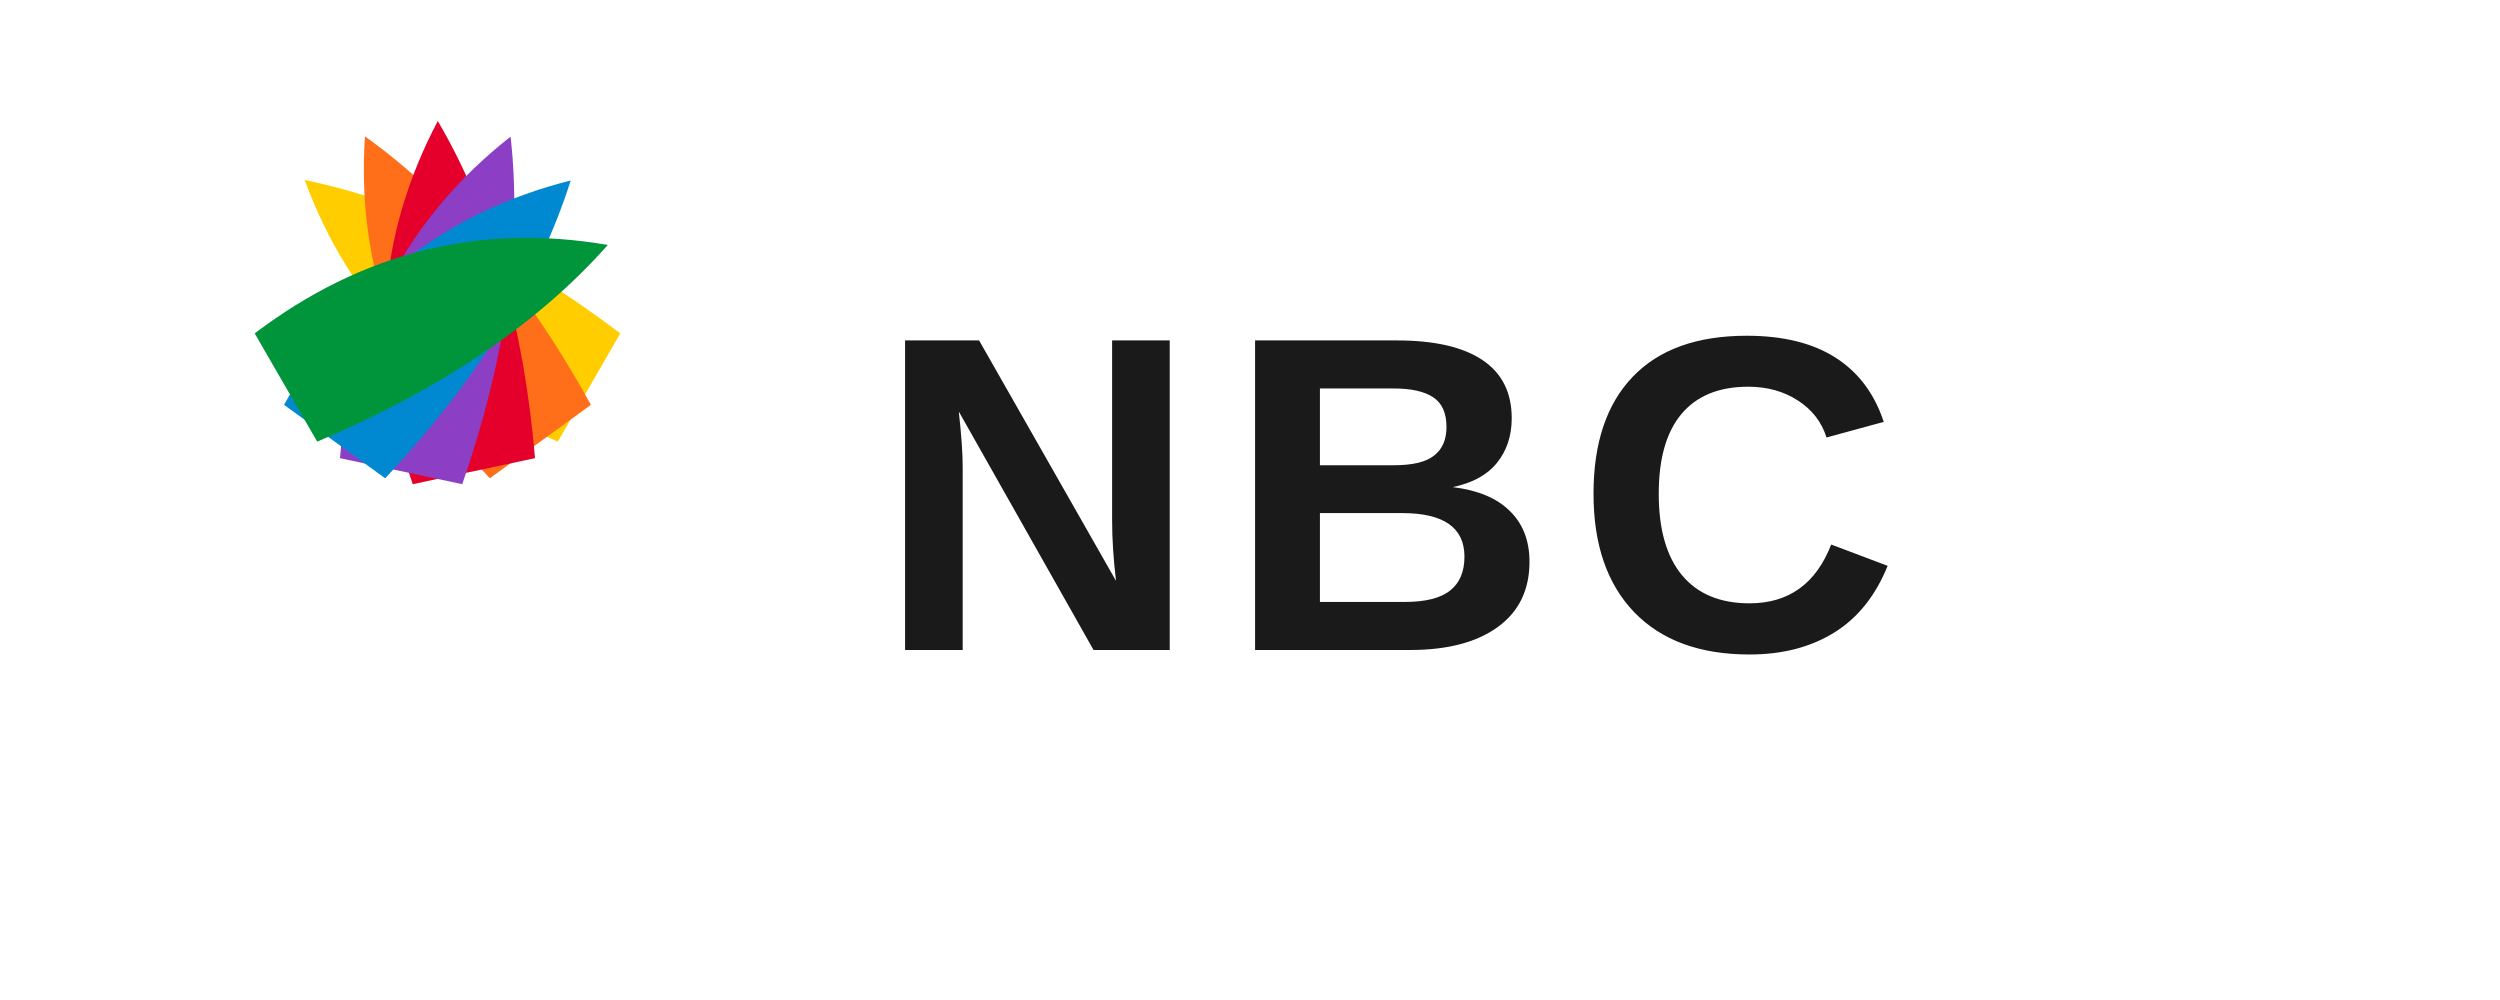
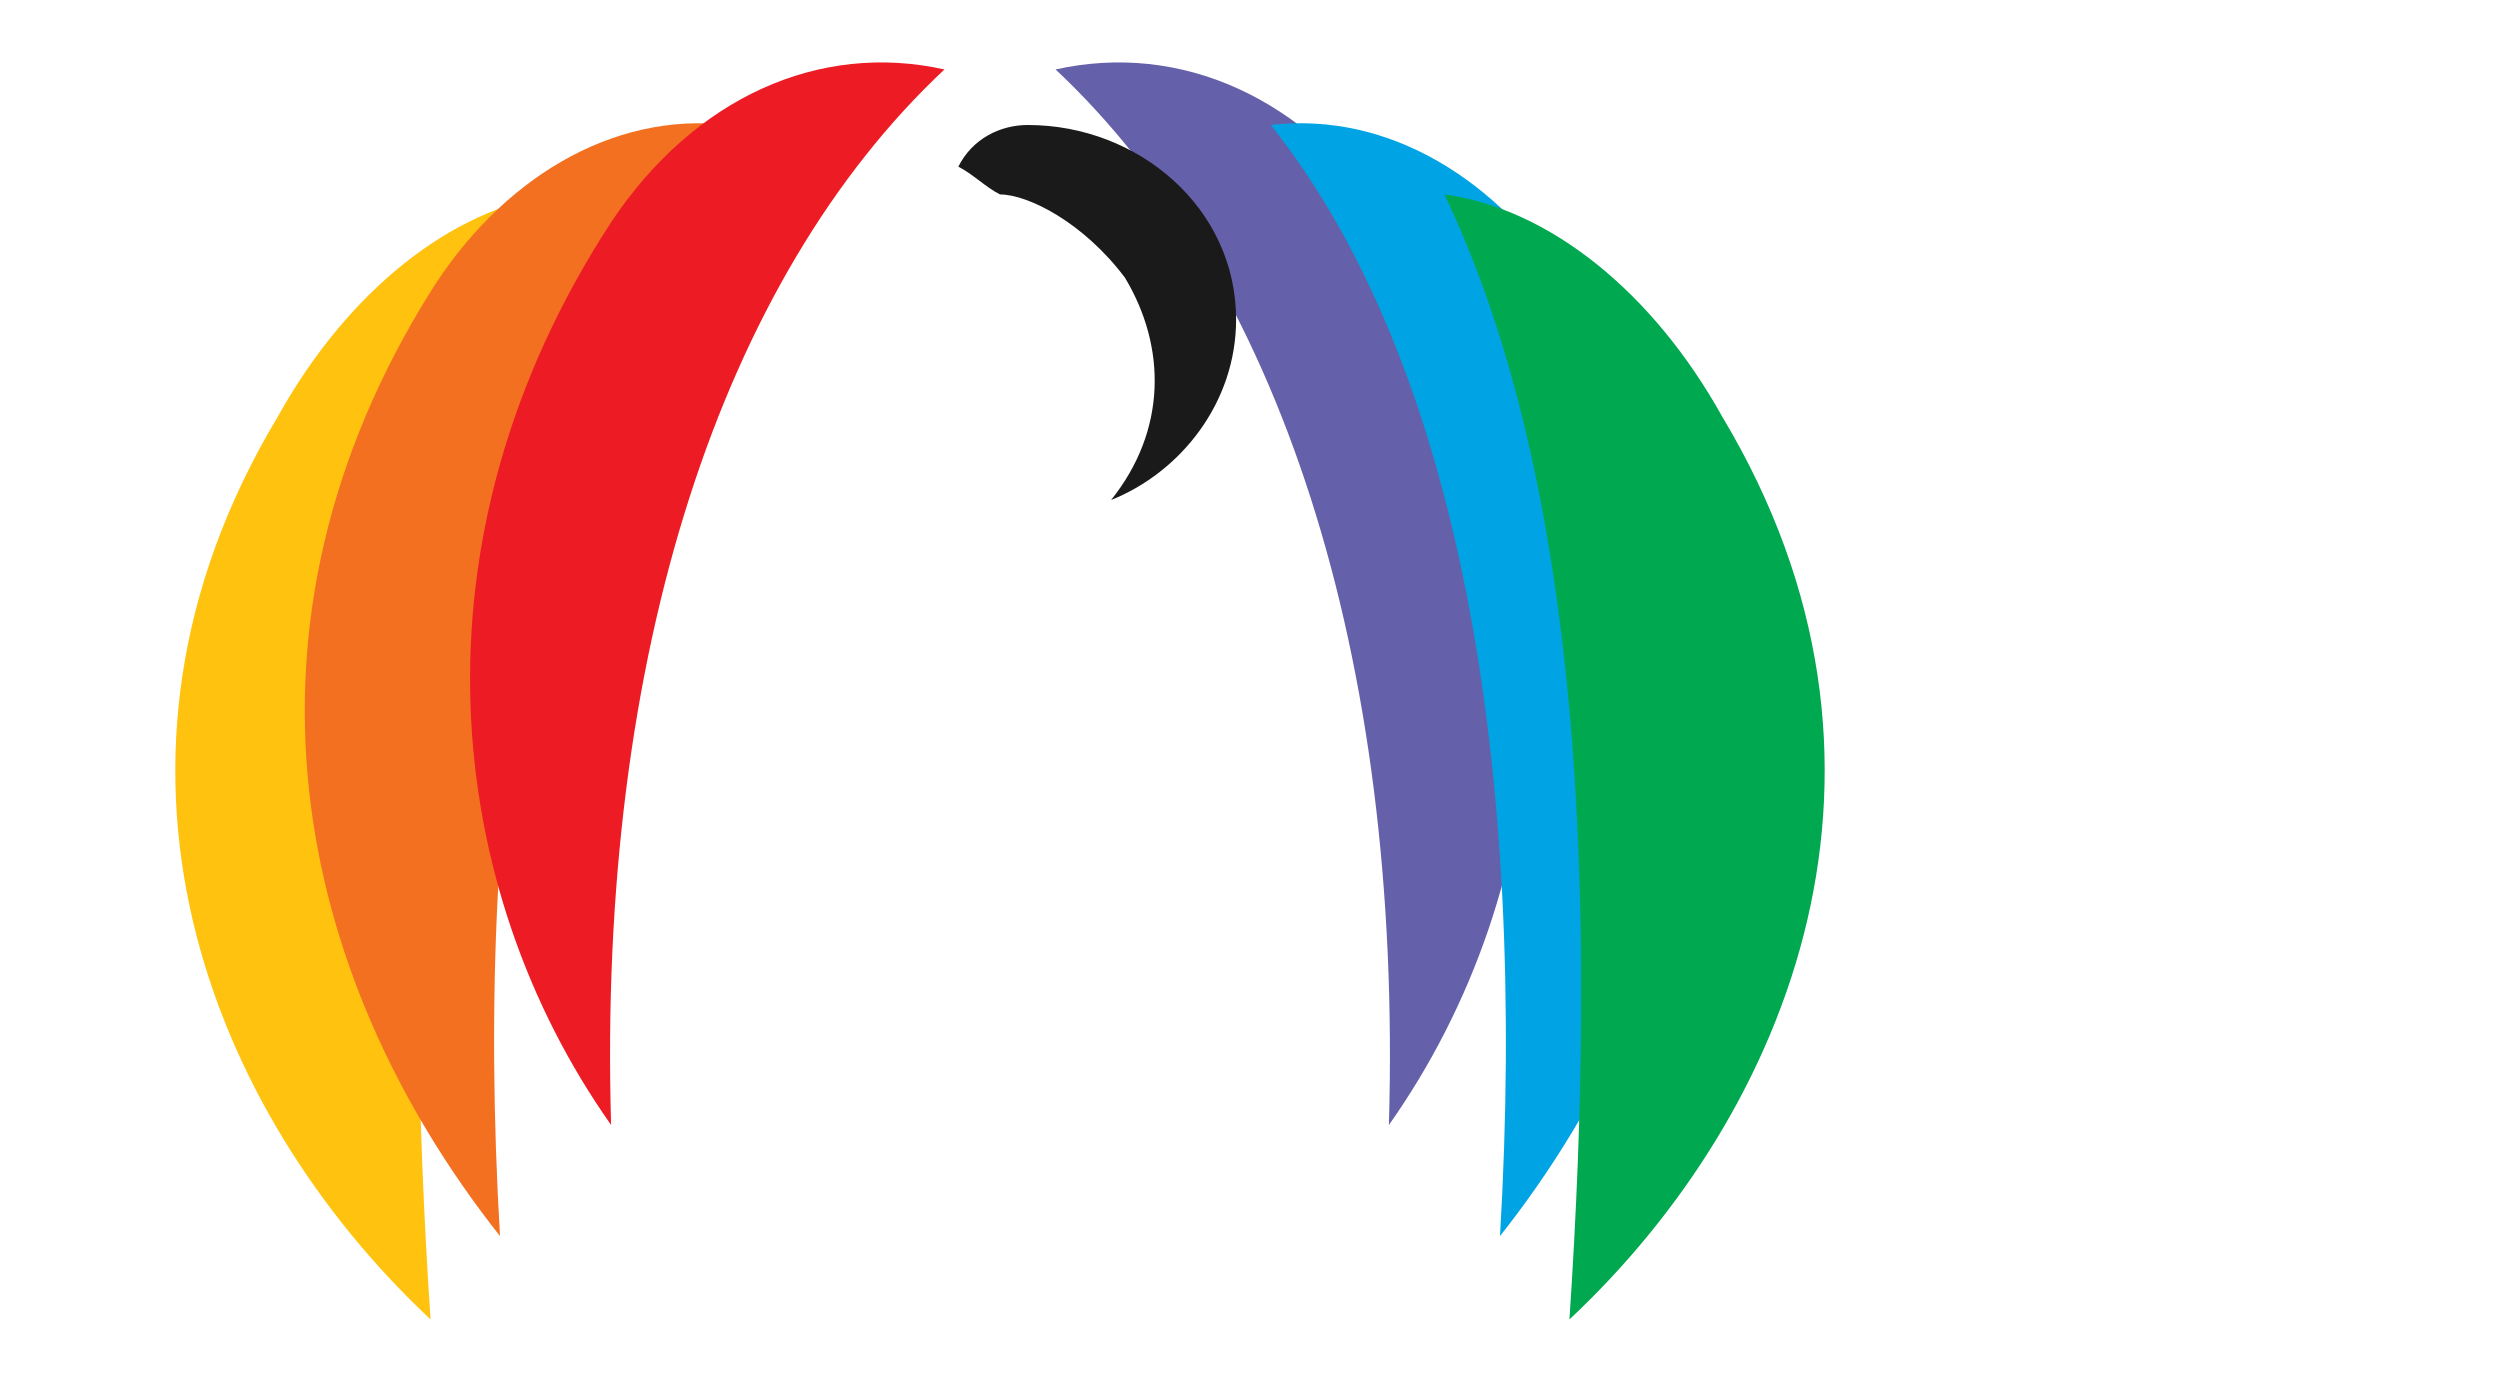
- <svg xmlns="http://www.w3.org/2000/svg" viewBox="0 0 200 80" width="200" height="80">
-   <g transform="translate(30, 40)">
-     <path d="M0,-2 Q-2,-18 8,-30 Q12,-18 10,-2 Z" fill="#FFCD00" transform="rotate(-60, 5, -16)" />
-     <path d="M0,-2 Q-2,-18 8,-30 Q12,-18 10,-2 Z" fill="#FF6E19" transform="rotate(-36, 5, -16)" />
-     <path d="M0,-2 Q-2,-18 8,-30 Q12,-18 10,-2 Z" fill="#E4002B" transform="rotate(-12, 5, -16)" />
-     <path d="M0,-2 Q-2,-18 8,-30 Q12,-18 10,-2 Z" fill="#8C3FC5" transform="rotate(12, 5, -16)" />
-     <path d="M0,-2 Q-2,-18 8,-30 Q12,-18 10,-2 Z" fill="#0089D0" transform="rotate(36, 5, -16)" />
-     <path d="M0,-2 Q-2,-18 8,-30 Q12,-18 10,-2 Z" fill="#00953B" transform="rotate(60, 5, -16)" />
-   </g>
-   <text x="70" y="52" font-family="Arial Black, Arial, sans-serif" font-weight="900" font-size="36" fill="#1a1a1a" letter-spacing="2">NBC</text>
+ <svg xmlns="http://www.w3.org/2000/svg" viewBox="0 0 360 200" width="360" height="200">
+   <path d="M62,190 C30,160 10,110 40,60 C50,42 65,30 80,28 C60,70 58,130 62,190 Z" fill="#FFC20E" />
+   <path d="M72,178 C42,140 32,90 62,42 C72,26 88,16 105,18 C78,52 68,110 72,178 Z" fill="#F37021" />
+   <path d="M88,162 C64,128 58,78 88,32 C100,14 118,6 136,10 C104,40 86,94 88,162 Z" fill="#ED1C24" />
+   <path d="M152,10 C170,6 188,14 200,32 C230,78 224,128 200,162 C202,94 184,40 152,10 Z" fill="#6460AA" />
+   <path d="M183,18 C200,16 216,26 226,42 C256,90 246,140 216,178 C220,110 210,52 183,18 Z" fill="#00A4E4" />
+   <path d="M208,28 C223,30 238,42 248,60 C278,110 258,160 226,190 C230,130 228,70 208,28 Z" fill="#00A850" />
+   <path d="M144,28 C148,28 156,32 162,40 C168,50 168,62 160,72 C170,68 178,58 178,46 C178,30 164,18 148,18 C144,18 140,20 138,24 C140,25 142,27 144,28 Z" fill="#1a1a1a" />
</svg>
